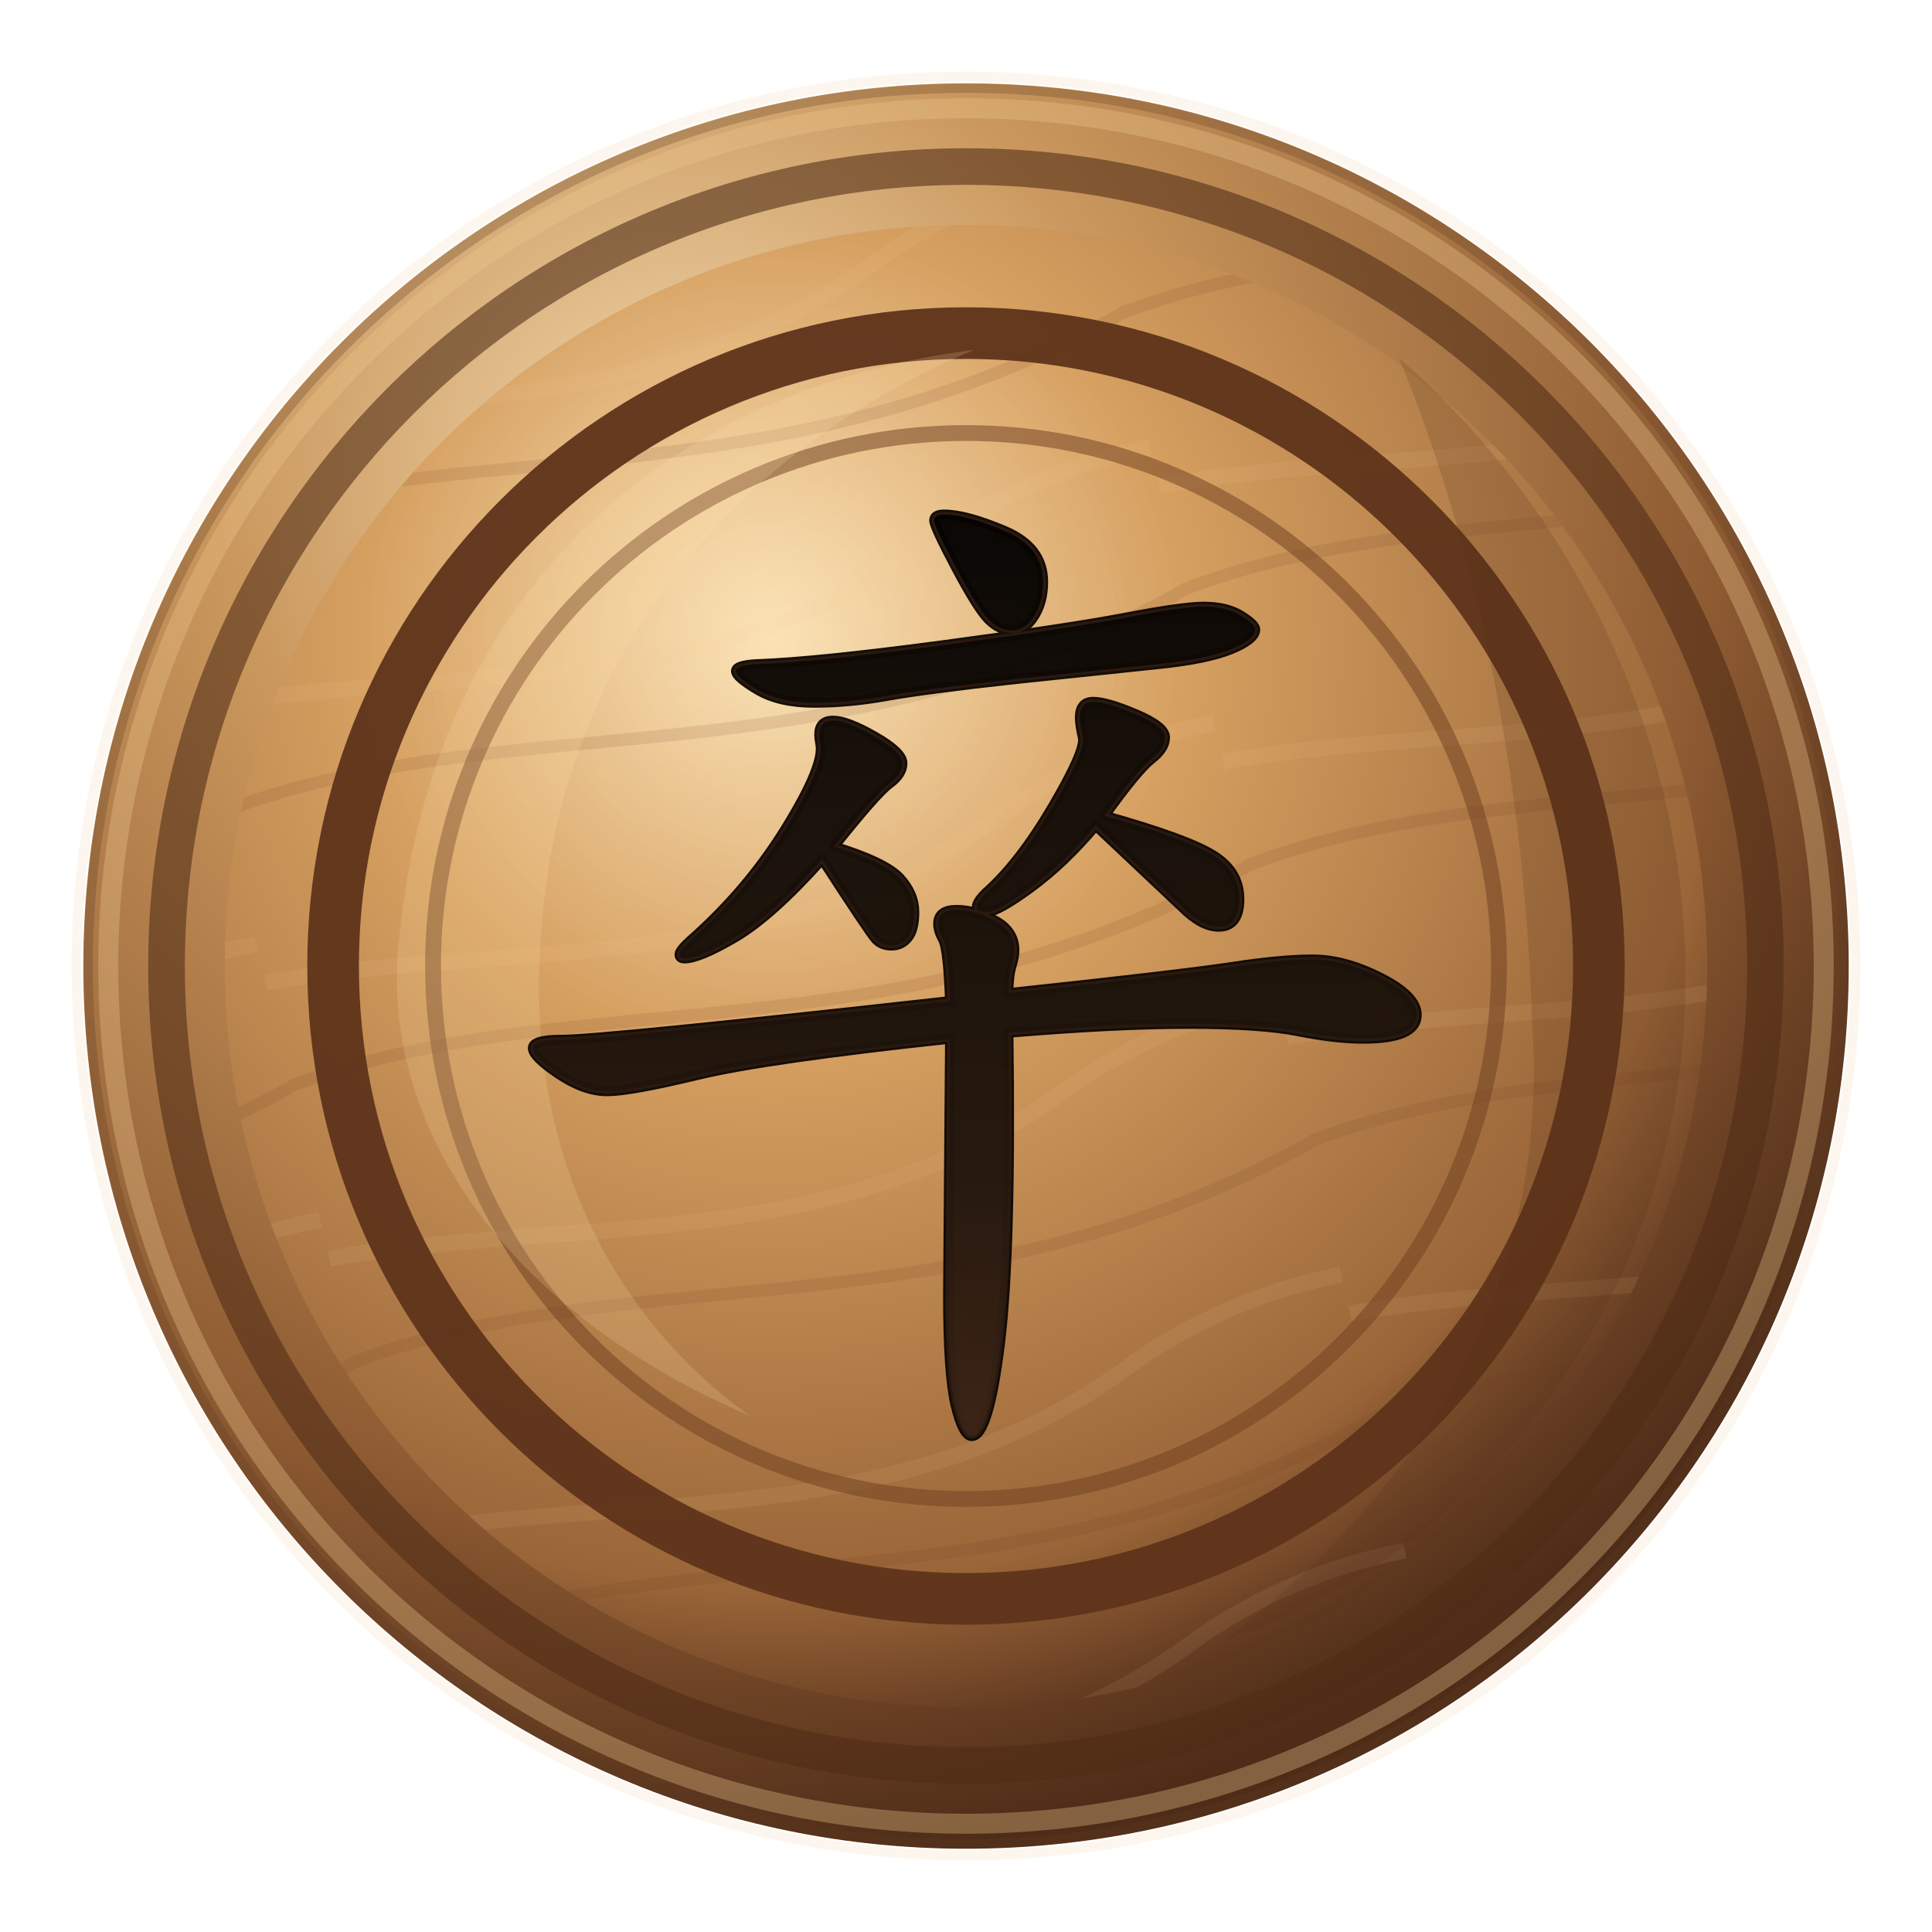
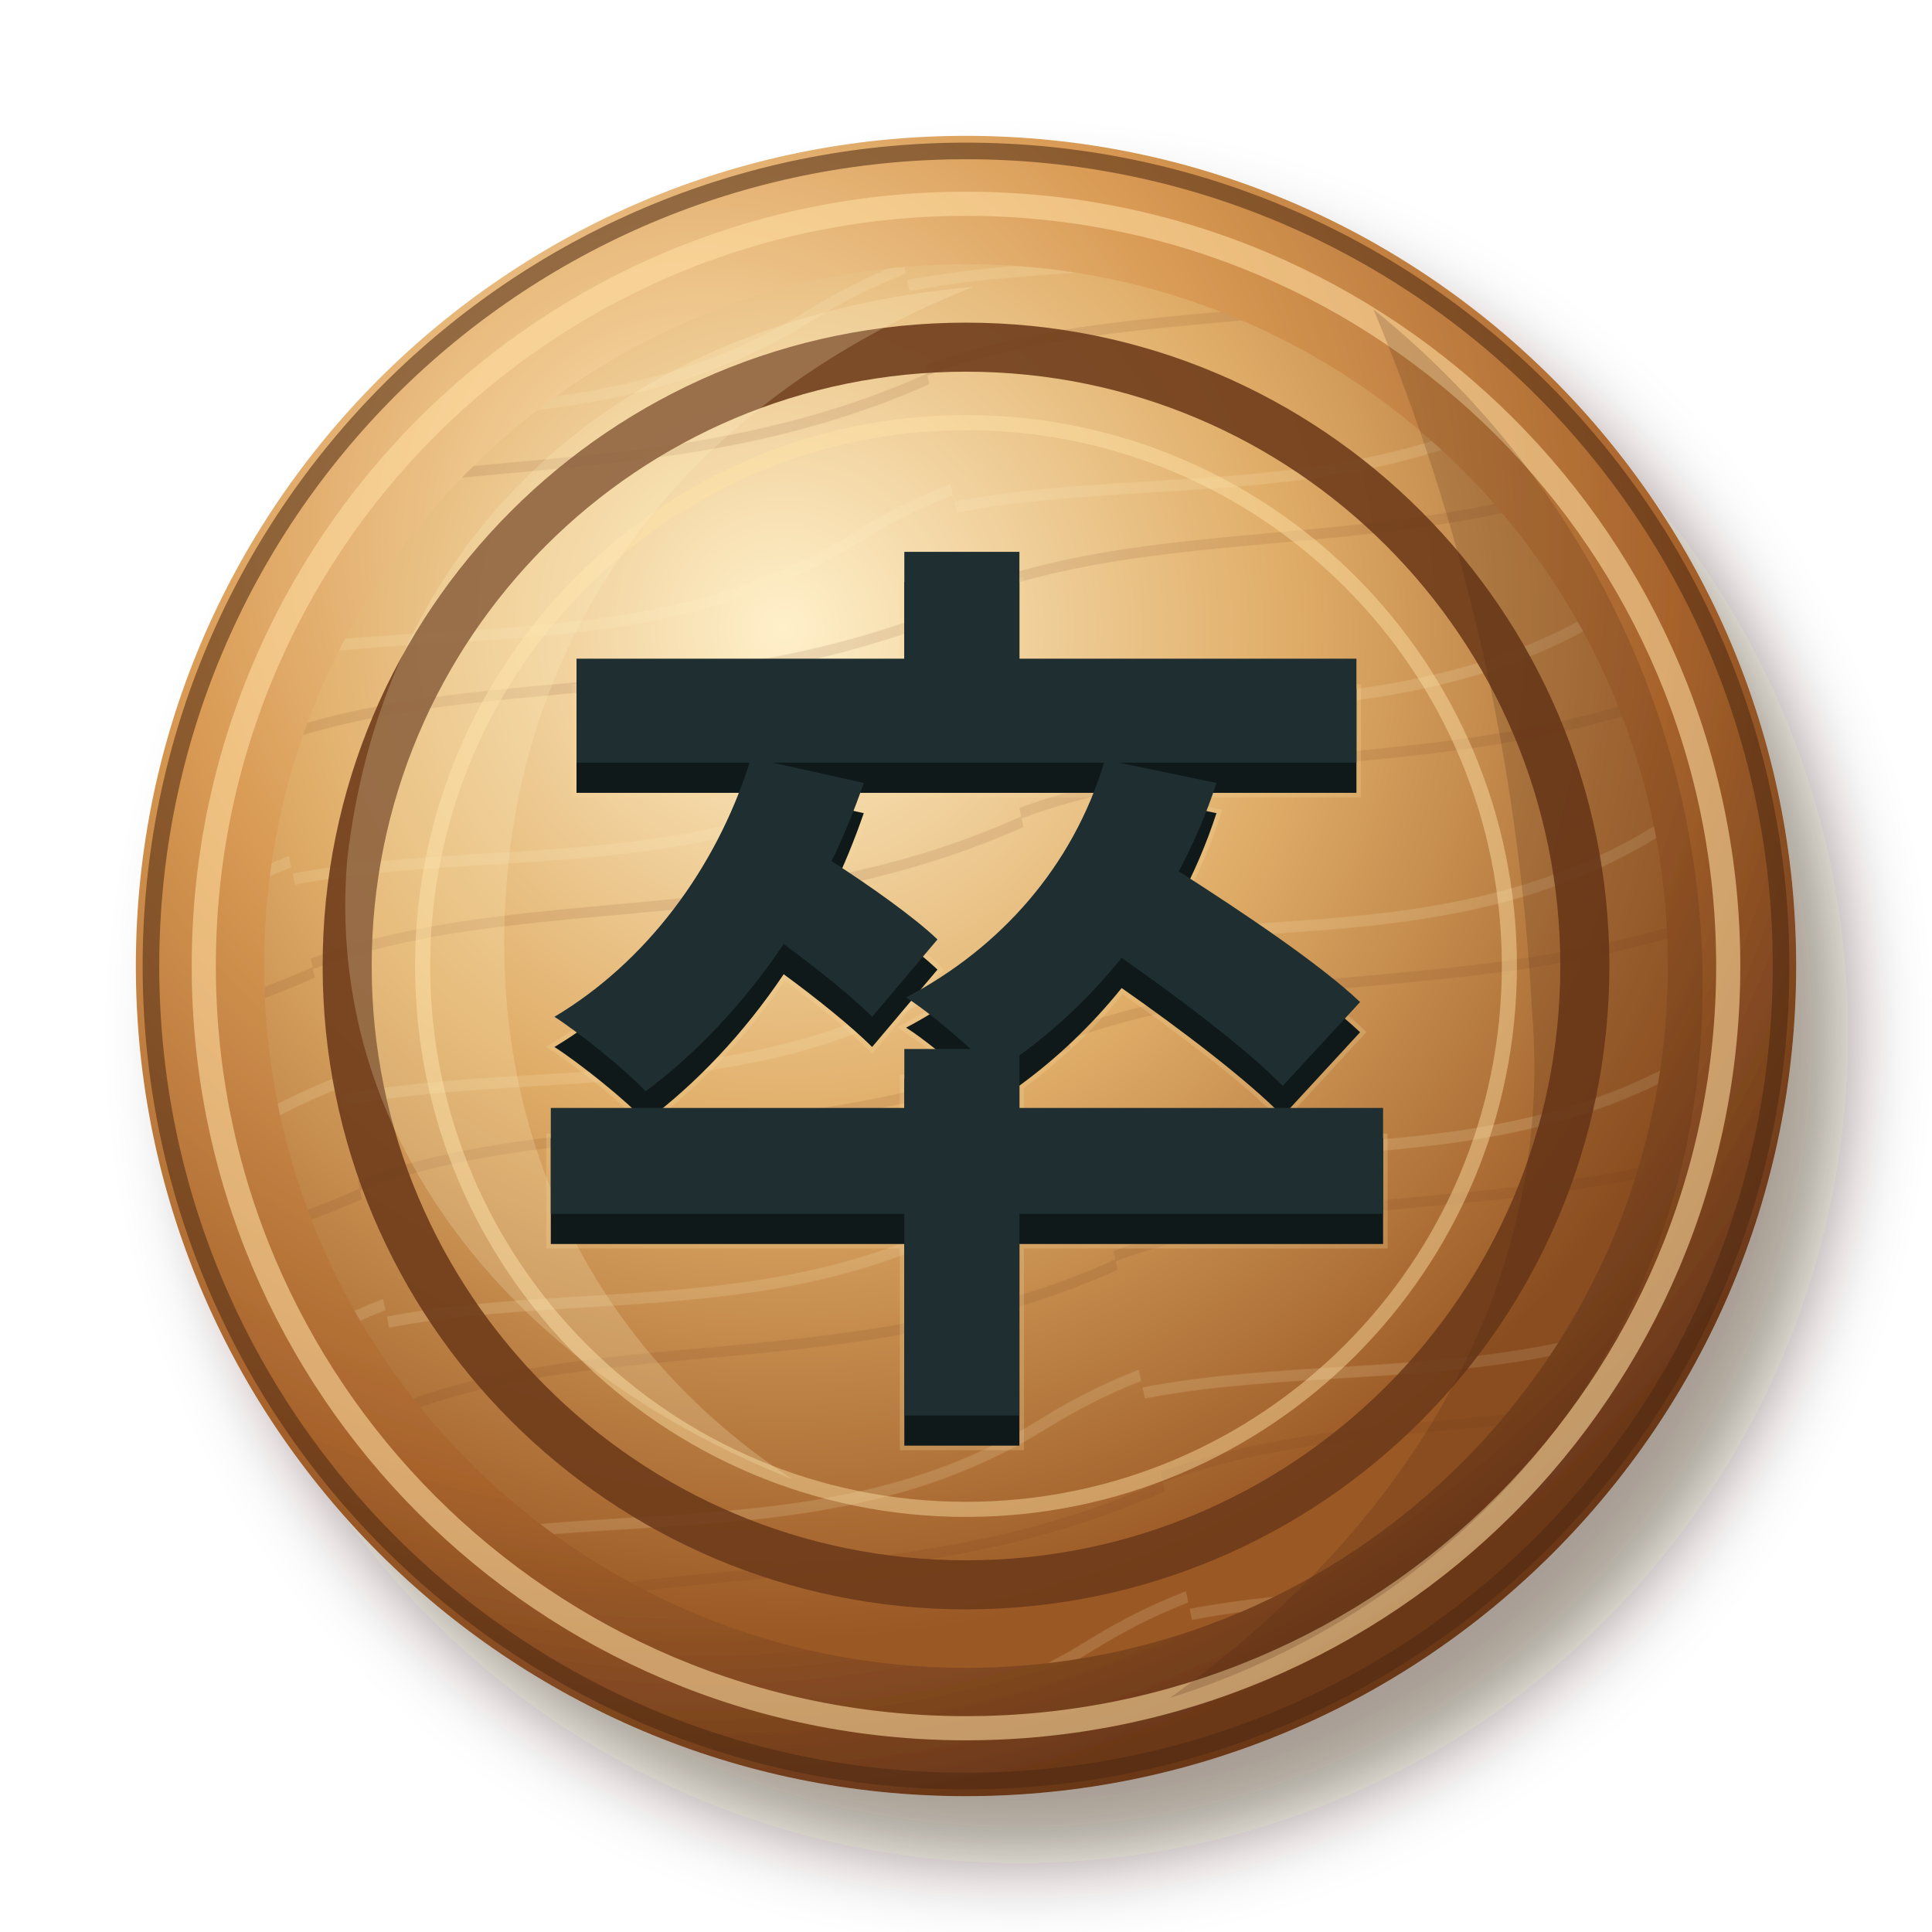
- <svg xmlns="http://www.w3.org/2000/svg" shape-rendering="geometricPrecision" viewBox="-6 -6 232 232" role="img" aria-labelledby="title desc">
+ <svg xmlns="http://www.w3.org/2000/svg" shape-rendering="geometricPrecision" text-rendering="geometricPrecision" viewBox="-18 -18 256 256" role="img" aria-labelledby="title desc">
  <defs>
-     <radialGradient id="black-zu-body" cx="34%" cy="22%" r="80%">
-       <stop offset="0" stop-color="#f2d9ad" />
-       <stop offset="0.34" stop-color="#c9965c" />
-       <stop offset="0.74" stop-color="#8d5a32" />
-       <stop offset="1" stop-color="#4e2c18" />
+     <filter id="black-zu-shadow" x="-20%" y="-20%" width="145%" height="145%" color-interpolation-filters="sRGB">
+       <feDropShadow dx="7" dy="9" stdDeviation="5" flood-color="#2a1608" flood-opacity="0.42" />
+     </filter>
+     <radialGradient id="black-zu-body" cx="34%" cy="24%" r="78%">
+       <stop offset="0" stop-color="#ffe8b9" />
+       <stop offset="0.42" stop-color="#d99b55" />
+       <stop offset="0.76" stop-color="#a7632c" />
+       <stop offset="1" stop-color="#6b3819" />
    </radialGradient>
-     <radialGradient id="black-zu-face" cx="37%" cy="28%" r="76%">
-       <stop offset="0" stop-color="#ffe8bd" stop-opacity="0.86" />
-       <stop offset="0.36" stop-color="#d6a061" />
-       <stop offset="0.84" stop-color="#9a6538" />
-       <stop offset="1" stop-color="#59331d" />
+     <radialGradient id="black-zu-face" cx="37%" cy="26%" r="72%">
+       <stop offset="0" stop-color="#fff0ca" />
+       <stop offset="0.5" stop-color="#e0ad68" />
+       <stop offset="1" stop-color="#9a5824" />
    </radialGradient>
-     <linearGradient id="black-zu-glyph-floor" x1="0" y1="0" x2="0" y2="1">
-       <stop offset="0" stop-color="#050302" />
-       <stop offset="0.24" stop-color="#120c07" />
-       <stop offset="0.72" stop-color="#24160d" />
-       <stop offset="1" stop-color="#3a2415" />
+     <linearGradient id="black-zu-rim-light" x1="0" y1="0" x2="0" y2="1">
+       <stop offset="0" stop-color="#ffe6ae" stop-opacity="0.92" />
+       <stop offset="0.55" stop-color="#c9853e" stop-opacity="0.35" />
+       <stop offset="1" stop-color="#5d2f14" stop-opacity="0.78" />
    </linearGradient>
-     <pattern id="black-zu-grain" width="118" height="34" patternUnits="userSpaceOnUse" patternTransform="rotate(-13)">
-       <path d="M -28 16 C 10 4, 50 31, 91 13 C 113 4, 137 8, 156 21" fill="none" stroke="#f3c88e" stroke-width="1.9" stroke-opacity="0.12" />
-       <path d="M -14 29 C 28 15, 68 43, 124 24" fill="none" stroke="#6e3e20" stroke-width="1.5" stroke-opacity="0.16" />
+     <pattern id="black-zu-grain" width="96" height="30" patternUnits="userSpaceOnUse" patternTransform="rotate(-12)">
+       <path d="M -20 13 C 12 4, 46 25, 82 12 C 104 4, 124 7, 142 18" fill="none" stroke="#fff2c7" stroke-width="1.5" stroke-opacity="0.18" />
+       <path d="M -12 25 C 24 13, 59 35, 105 21" fill="none" stroke="#6c3718" stroke-width="1.4" stroke-opacity="0.13" />
    </pattern>
  </defs>
-   <circle cx="110" cy="110" r="106" fill="url(#black-zu-body)" />
-   <circle cx="110" cy="110" r="103" fill="none" stroke="#efc98f" stroke-width="2.4" stroke-opacity="0.34" />
-   <circle cx="110" cy="110" r="96" fill="none" stroke="#4f2b16" stroke-width="4.4" stroke-opacity="0.58" />
-   <circle cx="110" cy="110" r="89" fill="url(#black-zu-face)" />
-   <circle cx="110" cy="110" r="89" fill="url(#black-zu-grain)" opacity="0.8" />
-   <circle cx="110" cy="110" r="76" fill="none" stroke="#5f341b" stroke-width="6.2" stroke-opacity="0.95" />
-   <circle cx="110" cy="110" r="64" fill="none" stroke="#704021" stroke-width="1.9" stroke-opacity="0.52" />
-   <path d="M 42 106 C 46 67, 72 41, 111 36 C 80 49, 61 75, 59 106 C 57 130, 66 151, 84 164 C 56 152, 39 130, 42 106 Z" fill="#ffe2ae" opacity="0.18" />
-   <path d="M 162 37 C 185 57, 199 88, 196 120 C 193 152, 171 181, 141 191 C 166 172, 180 147, 178 117 C 177 86, 171 59, 162 37 Z" fill="#4c2a16" opacity="0.18" />
-   <g fill="none" stroke="#0b0603" stroke-width="10" stroke-linejoin="round" stroke-linecap="round" opacity="0.96">
-     <path d="M 593 -675 Q 593 -655 584 -640.5 Q 575 -626 562 -626 Q 549 -626 538 -637 Q 527 -648 505 -689.5 Q 483 -731 483 -737 Q 483 -743 493 -743 Q 515 -743 554 -726.5 Q 593 -710 593 -675 Z M 755 -650 Q 778 -650 792.5 -641 Q 807 -632 807 -627 Q 807 -617 782.5 -607 Q 758 -597 709 -592 L 566 -577 Q 475 -567 436 -560 Q 397 -553 362 -553 Q 327 -553 305 -566 Q 283 -579 283 -585 Q 283 -591 304 -592 Q 363 -594 491 -611 Q 619 -628 676.5 -639 Q 734 -650 755 -650 Z M 655 -439 Q 737 -416 764 -399.5 Q 791 -383 791 -355 Q 791 -327 770 -327 Q 753 -327 733 -347 L 646 -429 Q 614 -391 580.5 -366.5 Q 547 -342 536.5 -342 Q 526 -342 526 -347 Q 526 -352 535 -361 Q 569 -391 602.5 -448 Q 636 -505 633 -518 Q 630 -531 630 -538 Q 630 -554 643.5 -554 Q 657 -554 686.5 -541.5 Q 716 -529 716 -518 Q 716 -507 702 -496 Q 688 -485 655 -439 Z M 382 -408 Q 434 -392 448.5 -376 Q 463 -360 463 -342 Q 463 -324 456.5 -316 Q 450 -308 440 -308 Q 430 -308 424 -314.5 Q 418 -321 370 -395 Q 319 -338 282.5 -316.5 Q 246 -295 231 -295 Q 226 -295 226 -299 Q 226 -303 237 -313 Q 295 -364 334 -427.5 Q 373 -491 368 -512 Q 367 -517 367 -521 Q 367 -535 381 -535 Q 395 -535 423 -519 Q 451 -503 451 -492 Q 451 -481 438 -471.5 Q 425 -462 382 -408 Z M 558 -260 Q 735 -279 784 -286.5 Q 833 -294 865 -294 Q 897 -294 933.5 -275.5 Q 970 -257 970 -238 Q 970 -214 916 -214 Q 888 -214 850.5 -221.5 Q 813 -229 739.5 -229 Q 666 -229 558 -220 Q 561 -1 549.5 93 Q 538 187 521 187 Q 512 187 504.5 155.5 Q 497 124 497 44 L 499 -214 Q 313 -194 244.5 -177.5 Q 176 -161 153 -161 Q 130 -161 104 -178.5 Q 78 -196 78 -204.5 Q 78 -213 107 -213 Q 148 -213 499 -252 Q 497 -305 492 -314 Q 487 -323 487 -330 Q 487 -344 505.5 -344 Q 524 -344 544 -333.5 Q 564 -323 564 -303 Q 564 -297 561 -287 Q 558 -277 558 -260 Z" transform="translate(48.70 144.20) scale(0.119)" />
-   </g>
-   <g fill="none" stroke="#2b1a0f" stroke-width="5.2" stroke-linejoin="round" stroke-linecap="round" opacity="0.98">
-     <path d="M 593 -675 Q 593 -655 584 -640.5 Q 575 -626 562 -626 Q 549 -626 538 -637 Q 527 -648 505 -689.5 Q 483 -731 483 -737 Q 483 -743 493 -743 Q 515 -743 554 -726.5 Q 593 -710 593 -675 Z M 755 -650 Q 778 -650 792.5 -641 Q 807 -632 807 -627 Q 807 -617 782.5 -607 Q 758 -597 709 -592 L 566 -577 Q 475 -567 436 -560 Q 397 -553 362 -553 Q 327 -553 305 -566 Q 283 -579 283 -585 Q 283 -591 304 -592 Q 363 -594 491 -611 Q 619 -628 676.5 -639 Q 734 -650 755 -650 Z M 655 -439 Q 737 -416 764 -399.5 Q 791 -383 791 -355 Q 791 -327 770 -327 Q 753 -327 733 -347 L 646 -429 Q 614 -391 580.5 -366.5 Q 547 -342 536.5 -342 Q 526 -342 526 -347 Q 526 -352 535 -361 Q 569 -391 602.5 -448 Q 636 -505 633 -518 Q 630 -531 630 -538 Q 630 -554 643.5 -554 Q 657 -554 686.5 -541.5 Q 716 -529 716 -518 Q 716 -507 702 -496 Q 688 -485 655 -439 Z M 382 -408 Q 434 -392 448.5 -376 Q 463 -360 463 -342 Q 463 -324 456.5 -316 Q 450 -308 440 -308 Q 430 -308 424 -314.5 Q 418 -321 370 -395 Q 319 -338 282.5 -316.5 Q 246 -295 231 -295 Q 226 -295 226 -299 Q 226 -303 237 -313 Q 295 -364 334 -427.5 Q 373 -491 368 -512 Q 367 -517 367 -521 Q 367 -535 381 -535 Q 395 -535 423 -519 Q 451 -503 451 -492 Q 451 -481 438 -471.5 Q 425 -462 382 -408 Z M 558 -260 Q 735 -279 784 -286.5 Q 833 -294 865 -294 Q 897 -294 933.5 -275.5 Q 970 -257 970 -238 Q 970 -214 916 -214 Q 888 -214 850.5 -221.5 Q 813 -229 739.5 -229 Q 666 -229 558 -220 Q 561 -1 549.5 93 Q 538 187 521 187 Q 512 187 504.5 155.5 Q 497 124 497 44 L 499 -214 Q 313 -194 244.5 -177.5 Q 176 -161 153 -161 Q 130 -161 104 -178.5 Q 78 -196 78 -204.5 Q 78 -213 107 -213 Q 148 -213 499 -252 Q 497 -305 492 -314 Q 487 -323 487 -330 Q 487 -344 505.5 -344 Q 524 -344 544 -333.5 Q 564 -323 564 -303 Q 564 -297 561 -287 Q 558 -277 558 -260 Z" transform="translate(48.70 144.20) scale(0.119)" />
-   </g>
-   <g fill="url(#black-zu-glyph-floor)" opacity="0.98">
-     <path d="M 593 -675 Q 593 -655 584 -640.5 Q 575 -626 562 -626 Q 549 -626 538 -637 Q 527 -648 505 -689.5 Q 483 -731 483 -737 Q 483 -743 493 -743 Q 515 -743 554 -726.5 Q 593 -710 593 -675 Z M 755 -650 Q 778 -650 792.5 -641 Q 807 -632 807 -627 Q 807 -617 782.5 -607 Q 758 -597 709 -592 L 566 -577 Q 475 -567 436 -560 Q 397 -553 362 -553 Q 327 -553 305 -566 Q 283 -579 283 -585 Q 283 -591 304 -592 Q 363 -594 491 -611 Q 619 -628 676.5 -639 Q 734 -650 755 -650 Z M 655 -439 Q 737 -416 764 -399.5 Q 791 -383 791 -355 Q 791 -327 770 -327 Q 753 -327 733 -347 L 646 -429 Q 614 -391 580.5 -366.5 Q 547 -342 536.5 -342 Q 526 -342 526 -347 Q 526 -352 535 -361 Q 569 -391 602.5 -448 Q 636 -505 633 -518 Q 630 -531 630 -538 Q 630 -554 643.5 -554 Q 657 -554 686.5 -541.5 Q 716 -529 716 -518 Q 716 -507 702 -496 Q 688 -485 655 -439 Z M 382 -408 Q 434 -392 448.5 -376 Q 463 -360 463 -342 Q 463 -324 456.5 -316 Q 450 -308 440 -308 Q 430 -308 424 -314.5 Q 418 -321 370 -395 Q 319 -338 282.5 -316.5 Q 246 -295 231 -295 Q 226 -295 226 -299 Q 226 -303 237 -313 Q 295 -364 334 -427.5 Q 373 -491 368 -512 Q 367 -517 367 -521 Q 367 -535 381 -535 Q 395 -535 423 -519 Q 451 -503 451 -492 Q 451 -481 438 -471.5 Q 425 -462 382 -408 Z M 558 -260 Q 735 -279 784 -286.5 Q 833 -294 865 -294 Q 897 -294 933.5 -275.5 Q 970 -257 970 -238 Q 970 -214 916 -214 Q 888 -214 850.5 -221.5 Q 813 -229 739.5 -229 Q 666 -229 558 -220 Q 561 -1 549.5 93 Q 538 187 521 187 Q 512 187 504.5 155.5 Q 497 124 497 44 L 499 -214 Q 313 -194 244.5 -177.5 Q 176 -161 153 -161 Q 130 -161 104 -178.5 Q 78 -196 78 -204.5 Q 78 -213 107 -213 Q 148 -213 499 -252 Q 497 -305 492 -314 Q 487 -323 487 -330 Q 487 -344 505.5 -344 Q 524 -344 544 -333.5 Q 564 -323 564 -303 Q 564 -297 561 -287 Q 558 -277 558 -260 Z" transform="translate(48.70 144.20) scale(0.119)" />
-   </g>
-   <circle cx="110" cy="110" r="106.8" fill="none" stroke="#f0d2a4" stroke-width="1.2" stroke-opacity="0.18" />
-   <circle cx="110" cy="110" r="105.4" fill="none" stroke="#5f3b22" stroke-width="1.1" stroke-opacity="0.28" />
+   <circle cx="110" cy="110" r="110" fill="url(#black-zu-body)" filter="url(#black-zu-shadow)" />
+   <circle cx="110" cy="110" r="108" fill="none" stroke="#4d2811" stroke-width="2.2" stroke-opacity="0.55" />
+   <circle cx="110" cy="110" r="101" fill="none" stroke="#ffdda0" stroke-width="3.2" stroke-opacity="0.58" />
+   <circle cx="110" cy="110" r="93" fill="url(#black-zu-face)" />
+   <circle cx="110" cy="110" r="93" fill="url(#black-zu-grain)" opacity="0.9" />
+   <circle cx="110" cy="110" r="82" fill="none" stroke="#6d3a19" stroke-width="6.5" stroke-opacity="0.88" />
+   <circle cx="110" cy="110" r="72" fill="none" stroke="#ffe2a8" stroke-width="2" stroke-opacity="0.45" />
+   <path d="M 28 96 C 33 52, 65 24, 111 20 C 73 35, 51 65, 49 101 C 47 133, 61 161, 87 178 C 49 163, 25 132, 28 96 Z" fill="#fff1c5" opacity="0.22" />
+   <path d="M 164 23 C 195 48, 211 86, 207 124 C 203 163, 175 195, 137 207 C 169 184, 188 152, 185 116 C 183 78, 174 47, 164 23 Z" fill="#4a250f" opacity="0.2" />
+   <text x="110" y="120" text-anchor="middle" dominant-baseline="middle" font-family="STKaiti, KaiTi, DFKai-SB, BiauKai, Songti SC, serif" font-size="122" font-weight="900" fill="#0f191a" stroke="#f8d99b" stroke-width="1.2" stroke-opacity="0.24" paint-order="stroke fill">卒</text>
+   <text x="110" y="116" text-anchor="middle" dominant-baseline="middle" font-family="STKaiti, KaiTi, DFKai-SB, BiauKai, Songti SC, serif" font-size="122" font-weight="900" fill="#1f2f31">卒</text>
</svg>
